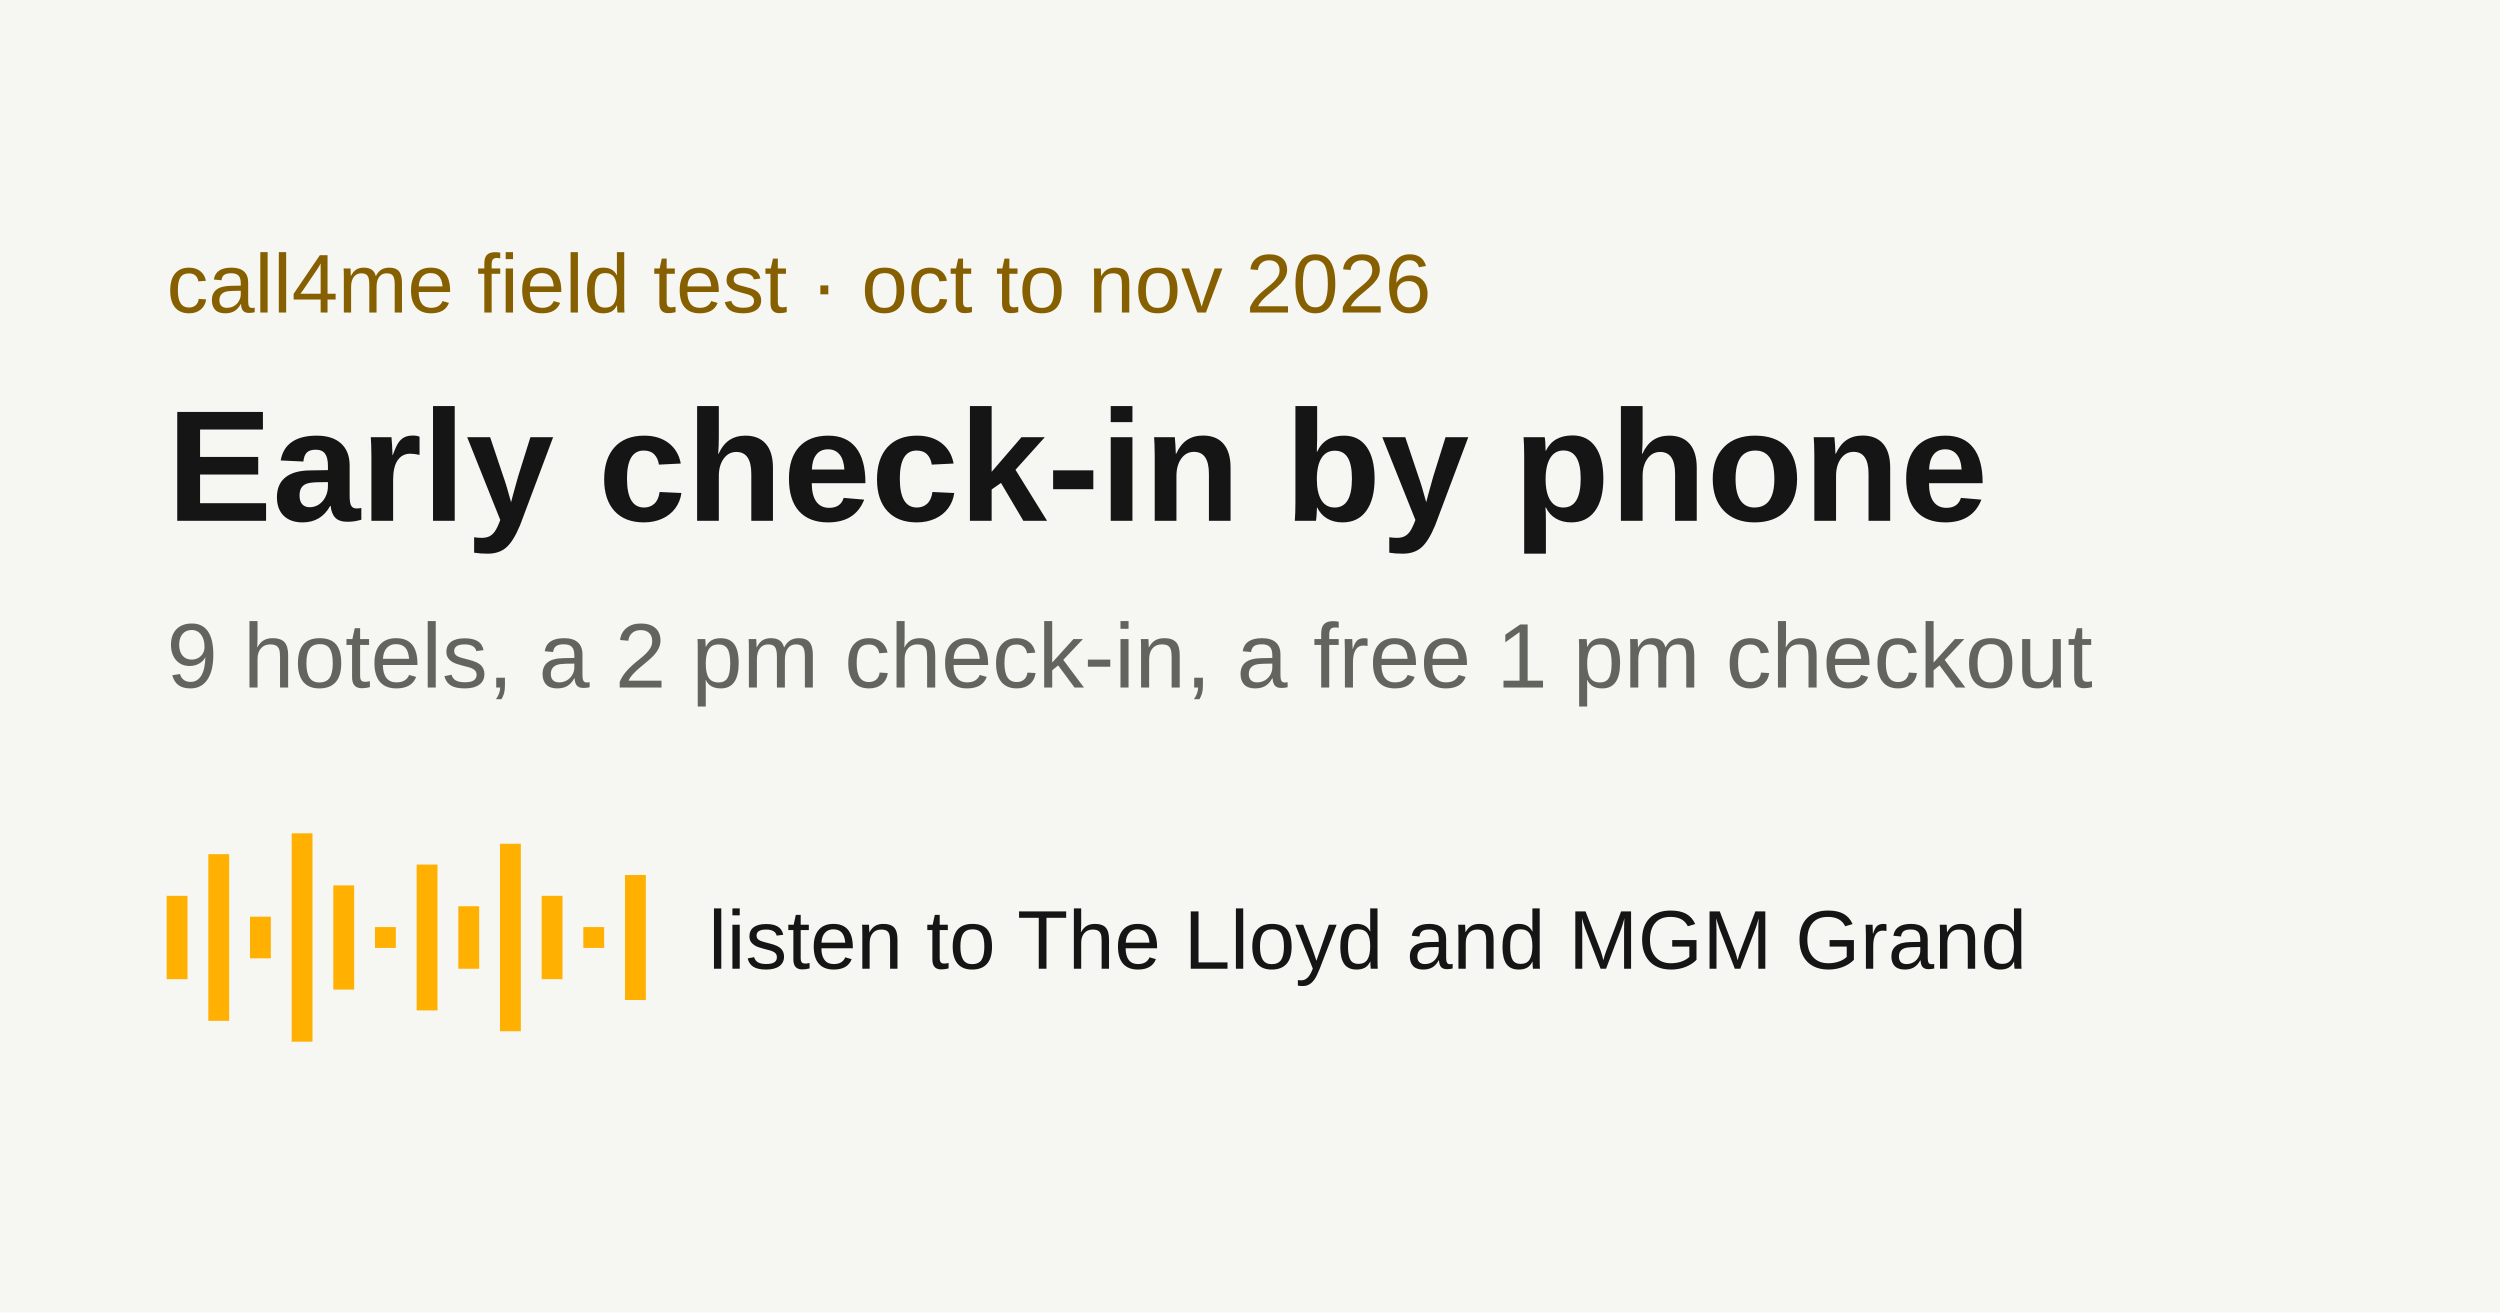
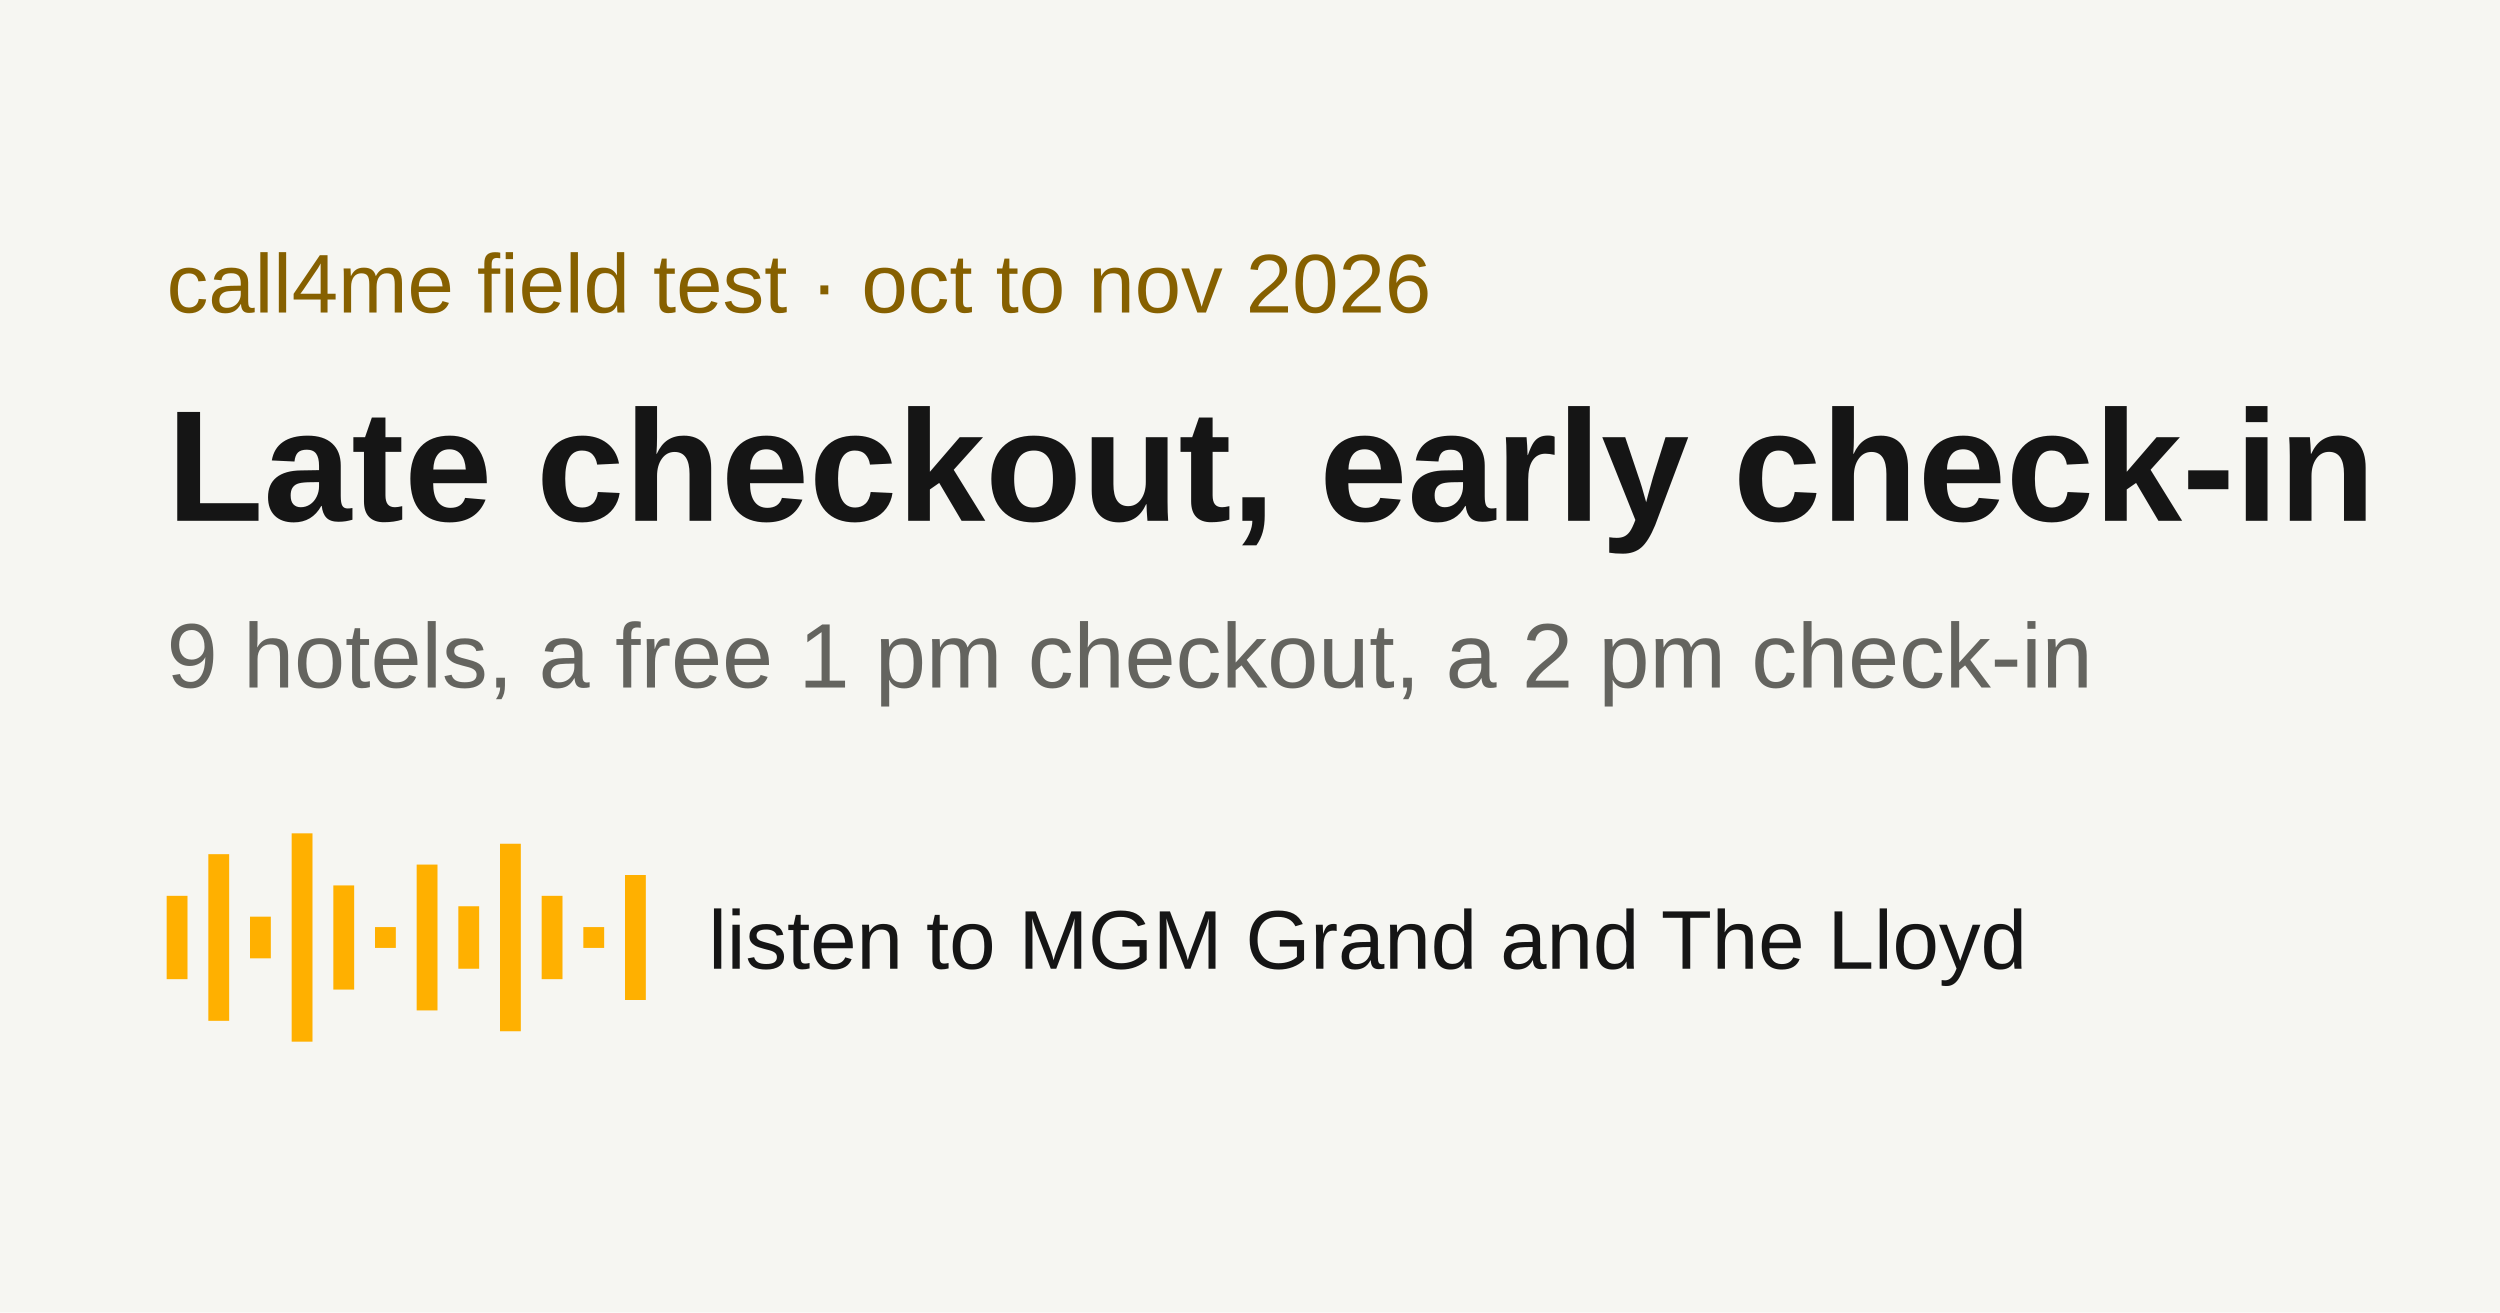
<svg xmlns="http://www.w3.org/2000/svg" width="1200" height="630" viewBox="0 0 1200 630">
  <rect width="1200" height="630" fill="#f6f6f2" />
  <text x="80" y="150" font-family="Arial, Helvetica, sans-serif" fill="#866000" font-size="40">call4me field test · oct to nov 2026</text>
-   <text x="80" y="250" font-family="Arial, Helvetica, sans-serif" fill="#151515" font-weight="700" font-size="76">Early check-in by phone</text>
-   <text x="80" y="330" font-family="Arial, Helvetica, sans-serif" fill="#64645f" font-size="44">9 hotels, a 2 pm check-in, a free 1 pm checkout</text>
+   <text x="80" y="250" font-family="Arial, Helvetica, sans-serif" fill="#151515" font-weight="700" font-size="76">Late checkout, early check-in</text>
+   <text x="80" y="330" font-family="Arial, Helvetica, sans-serif" fill="#64645f" font-size="44">9 hotels, a free 1 pm checkout, a 2 pm check-in</text>
  <g fill="#ffb000">
    <rect x="80" y="430" width="10" height="40" />
    <rect x="100" y="410" width="10" height="80" />
    <rect x="120" y="440" width="10" height="20" />
    <rect x="140" y="400" width="10" height="100" />
    <rect x="160" y="425" width="10" height="50" />
    <rect x="180" y="445" width="10" height="10" />
    <rect x="200" y="415" width="10" height="70" />
    <rect x="220" y="435" width="10" height="30" />
    <rect x="240" y="405" width="10" height="90" />
    <rect x="260" y="430" width="10" height="40" />
    <rect x="280" y="445" width="10" height="10" />
    <rect x="300" y="420" width="10" height="60" />
  </g>
-   <text x="340" y="465" font-family="Arial, Helvetica, sans-serif" fill="#151515" font-size="40">listen to The Lloyd and MGM Grand</text>
+   <text x="340" y="465" font-family="Arial, Helvetica, sans-serif" fill="#151515" font-size="40">listen to MGM Grand and The Lloyd</text>
</svg>
